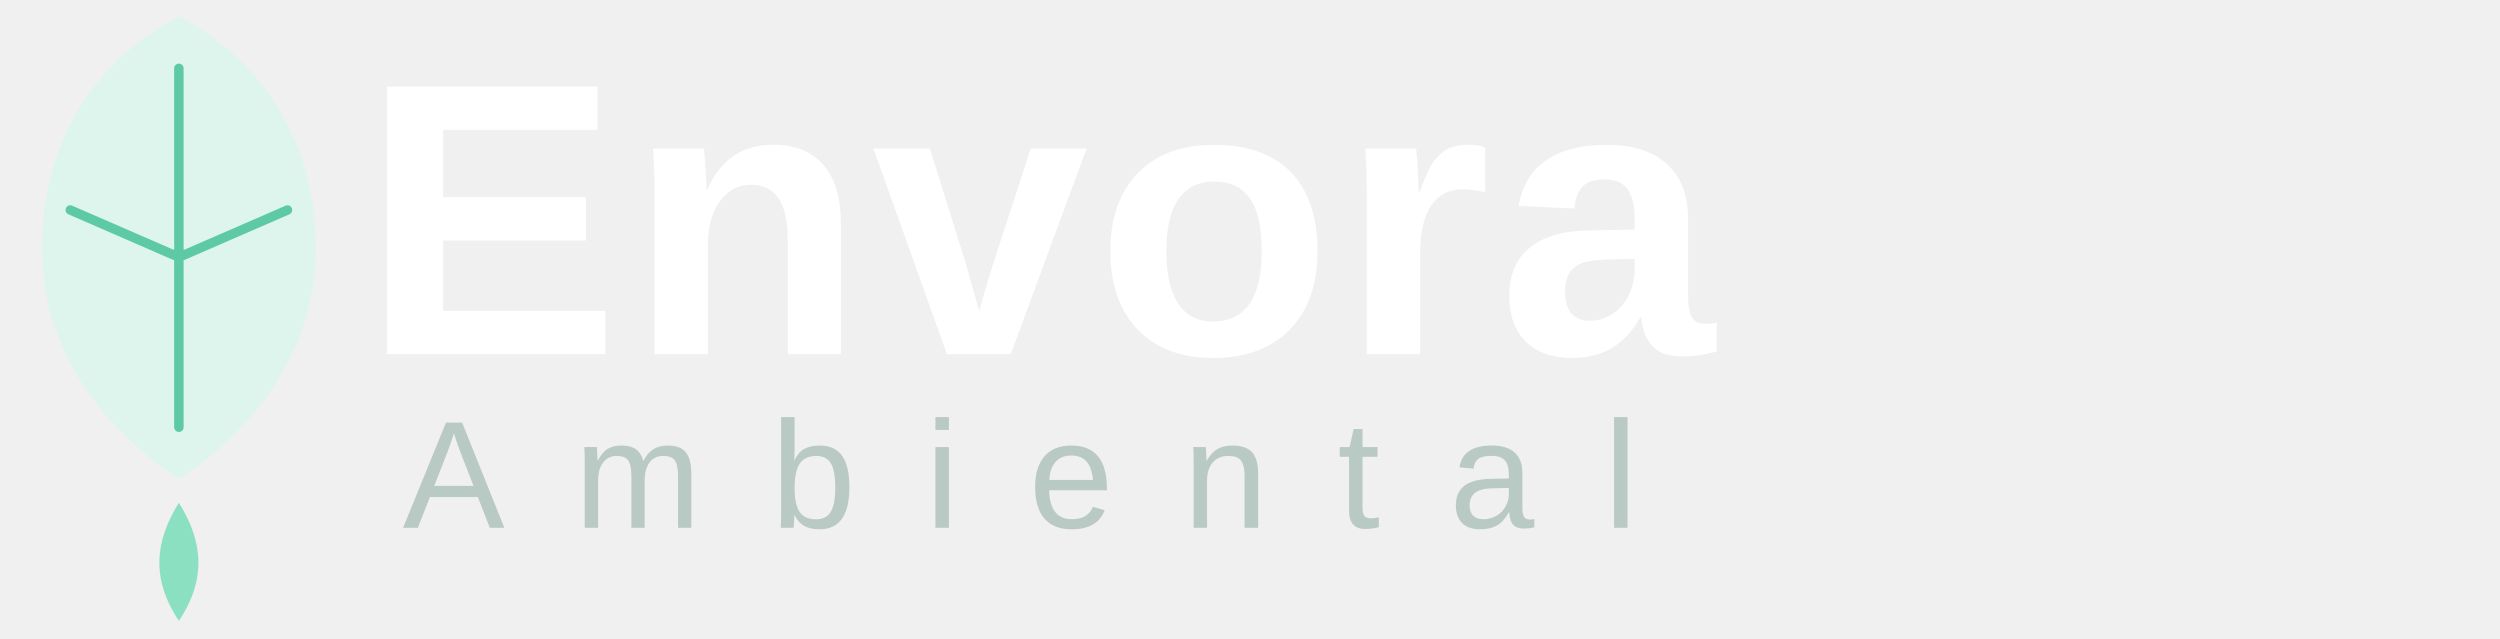
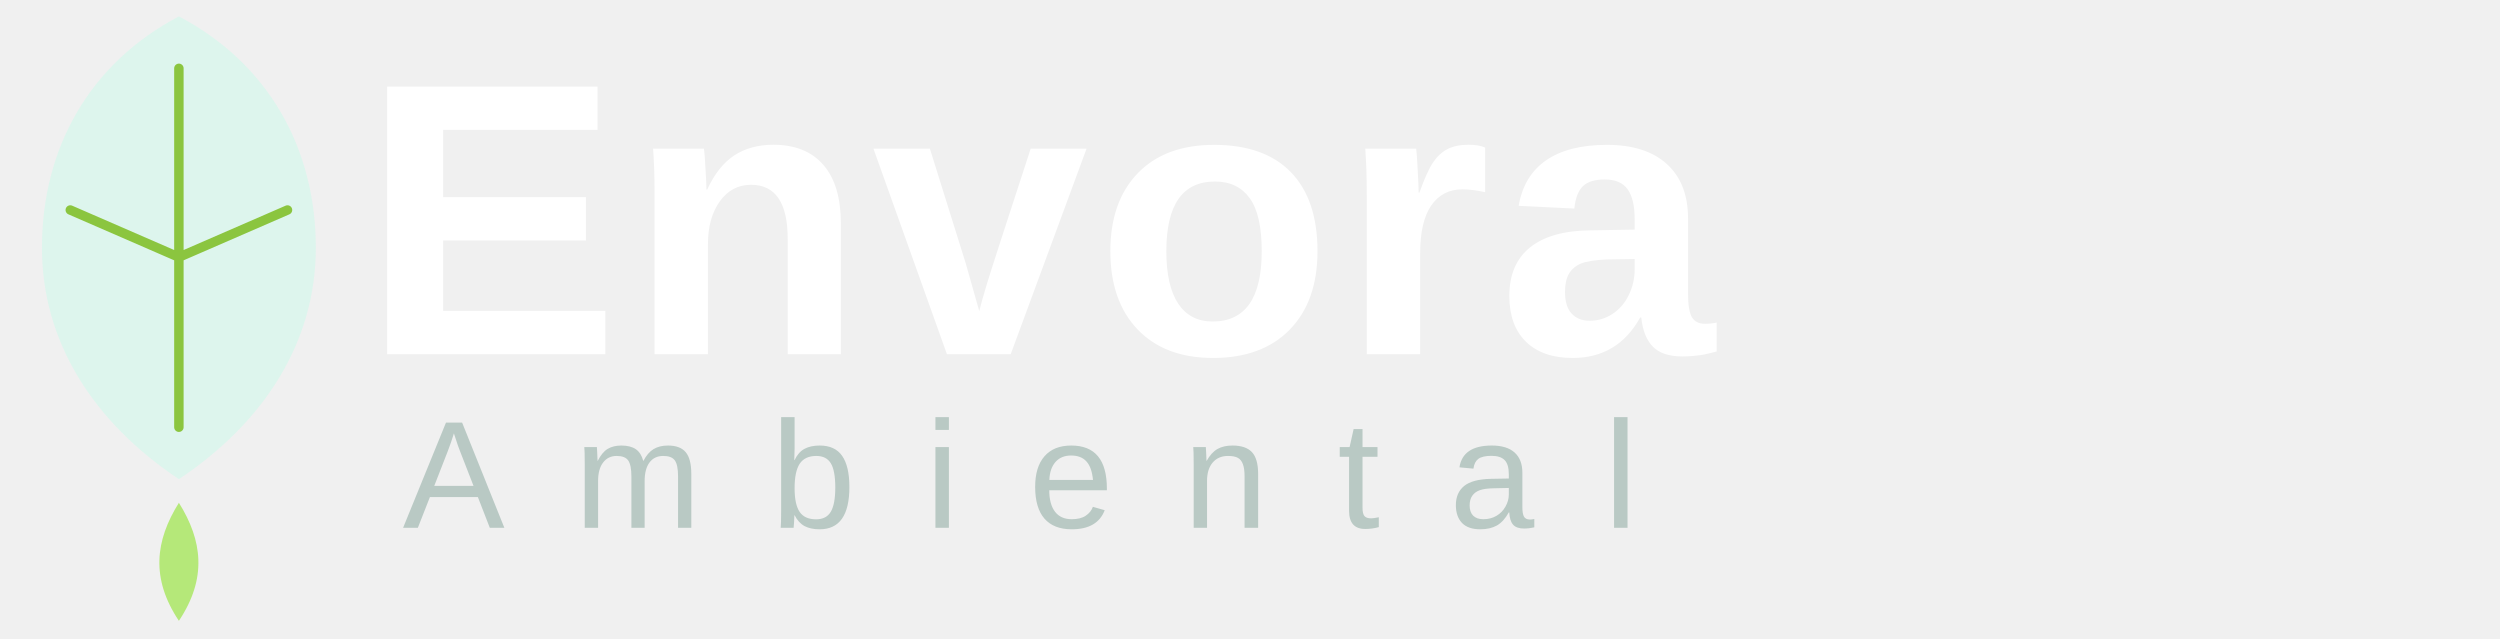
<svg xmlns="http://www.w3.org/2000/svg" viewBox="0 0 360 92" role="img" aria-labelledby="title">
  <g transform="translate(4 1) scale(.68)">
    <path fill="#DDF5ED" d="M32 2C13 12 3 30 3 51c0 20 11 37 29 49 18-12 29-29 29-49C61 30 51 12 32 2Z" />
-     <path fill="none" stroke="#5DCAA5" stroke-linecap="round" stroke-width="2" d="M32 13v76M32 53 9 43m23 10 23-10" />
-     <path fill="#8BE0C2" d="M32 105c-5 8-6 16 0 25 6-9 5-17 0-25Z" />
+     <path fill="none" stroke="#8bc53f" stroke-linecap="round" stroke-width="2" d="M32 13v76M32 53 9 43m23 10 23-10" />
+     <path fill="#b5e879" d="M32 105c-5 8-6 16 0 25 6-9 5-17 0-25Z" />
  </g>
  <text x="52" y="51" fill="#FFFFFF" font-family="Arial, sans-serif" font-size="56" font-weight="700" letter-spacing="1">Envora</text>
  <text x="58" y="76" fill="#B9C9C4" font-family="Arial, sans-serif" font-size="22" letter-spacing="10">Ambiental</text>
</svg>
